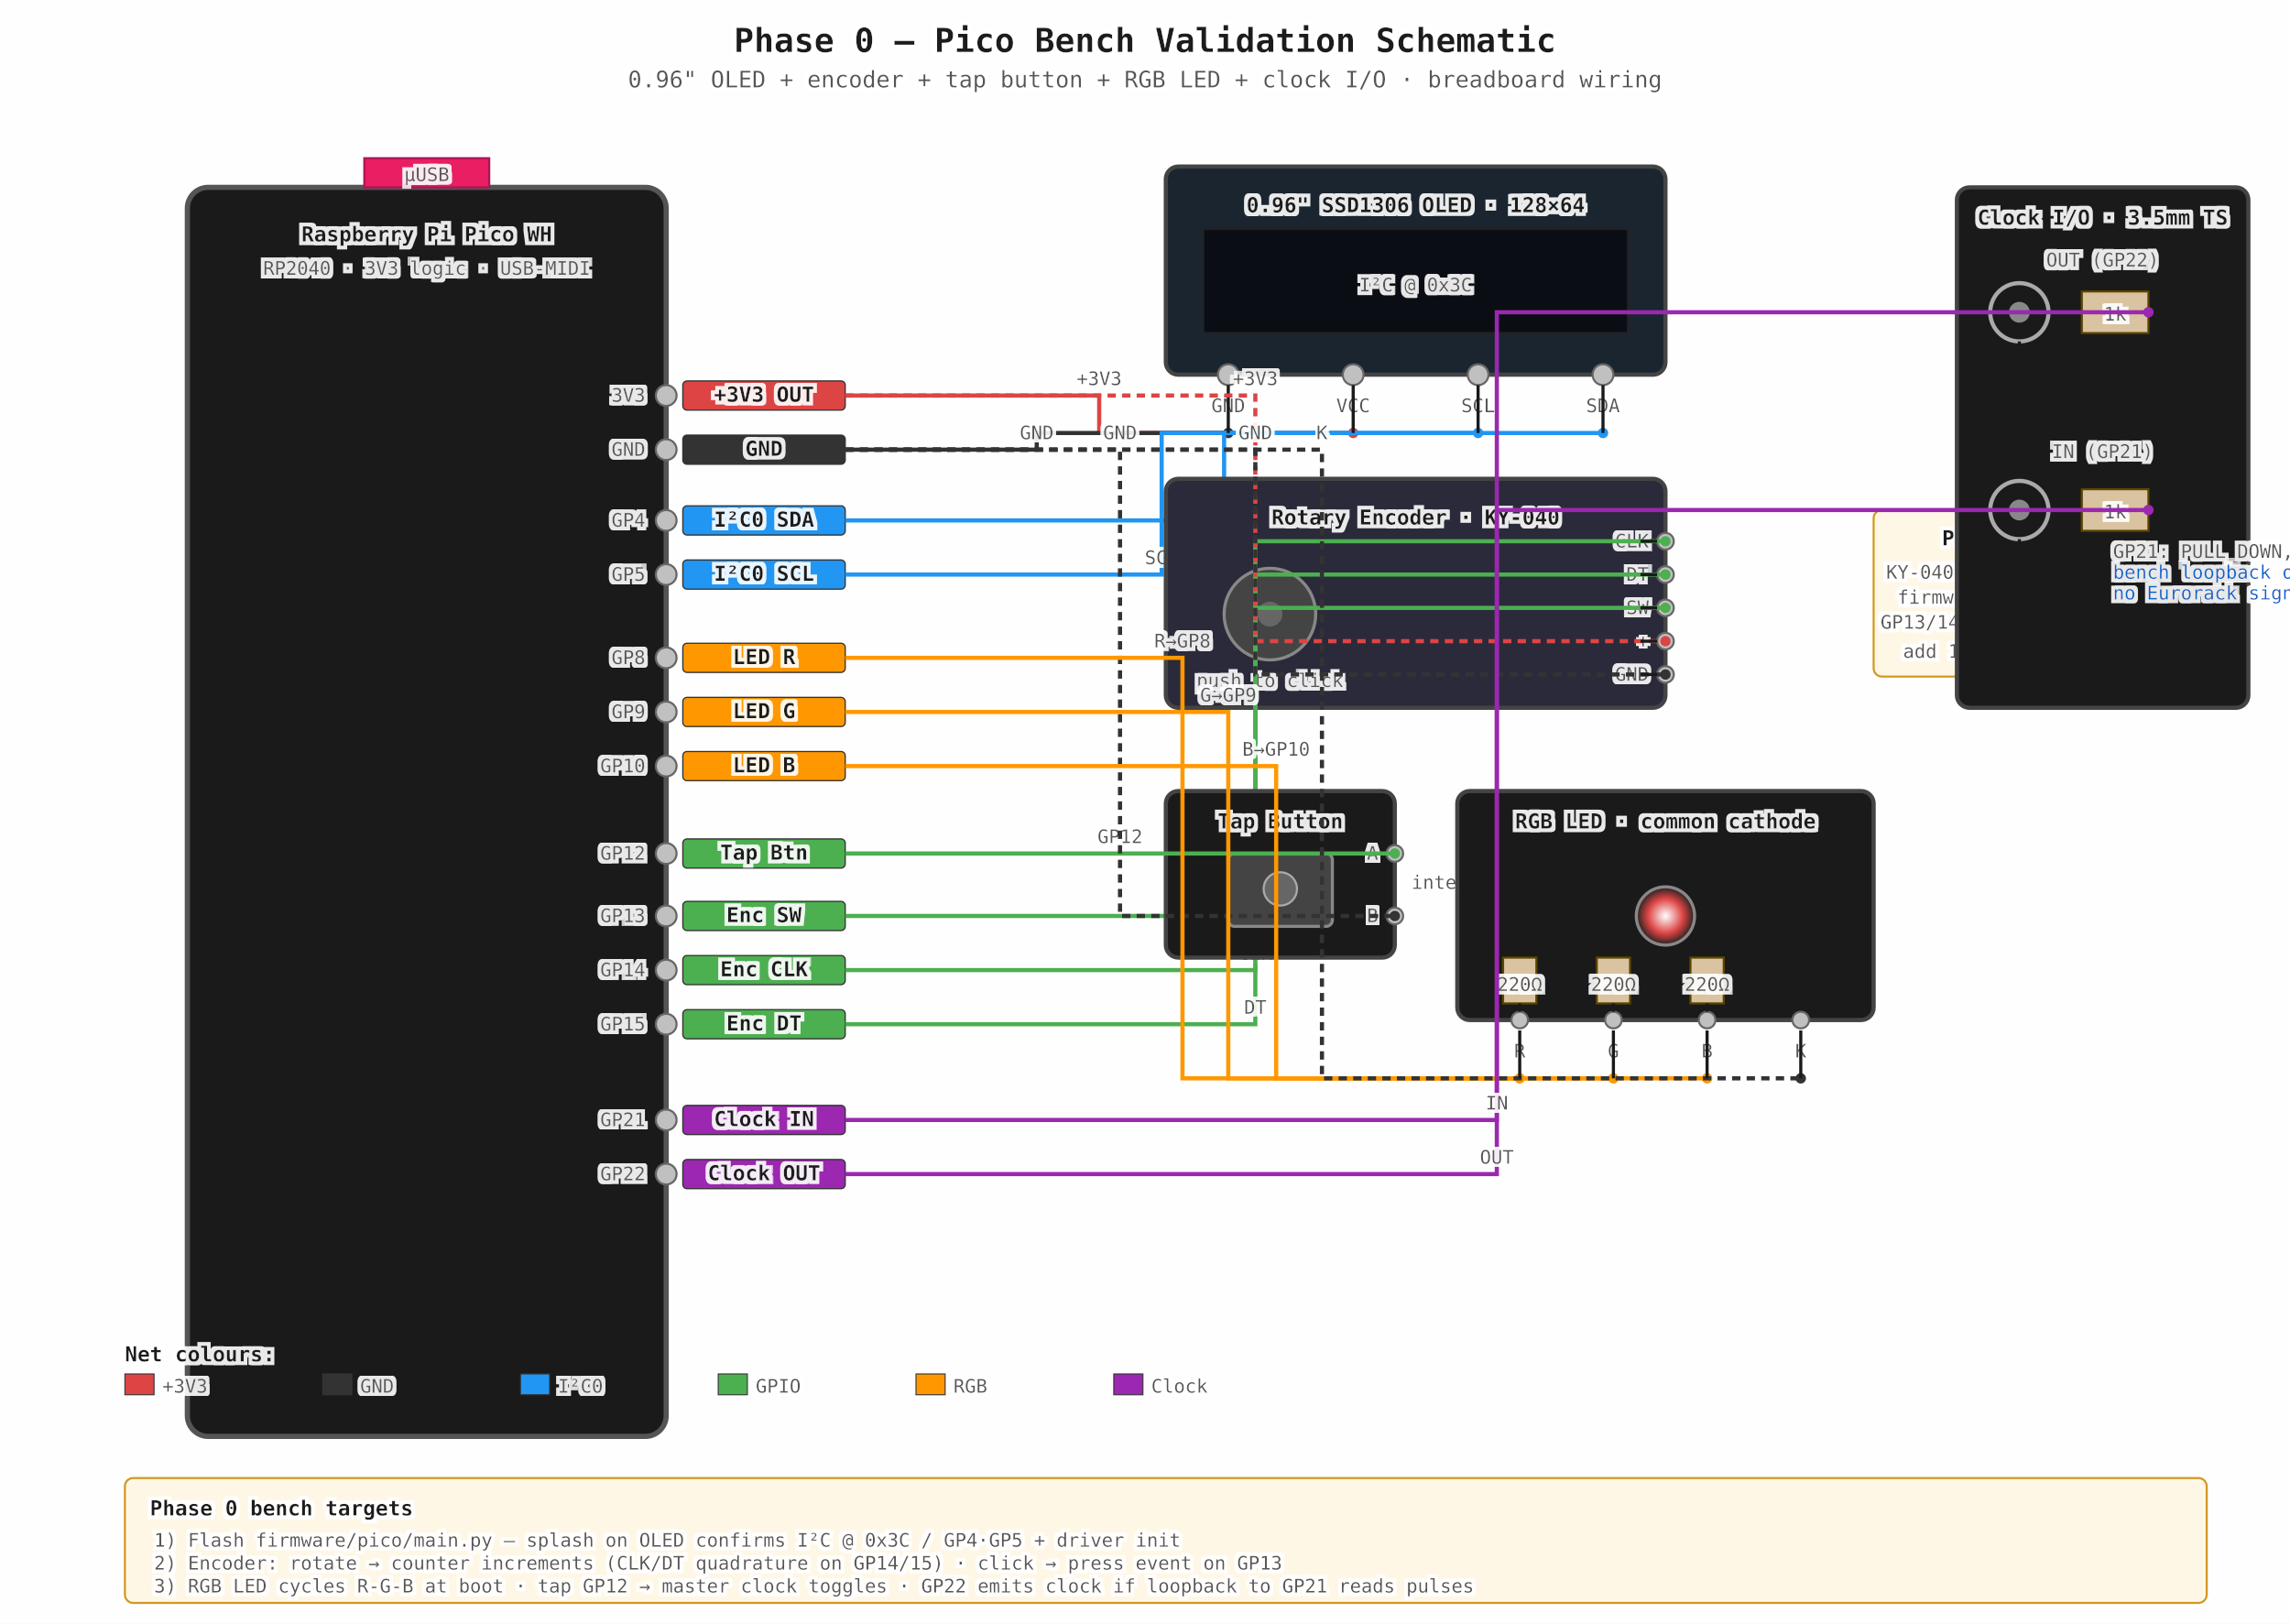
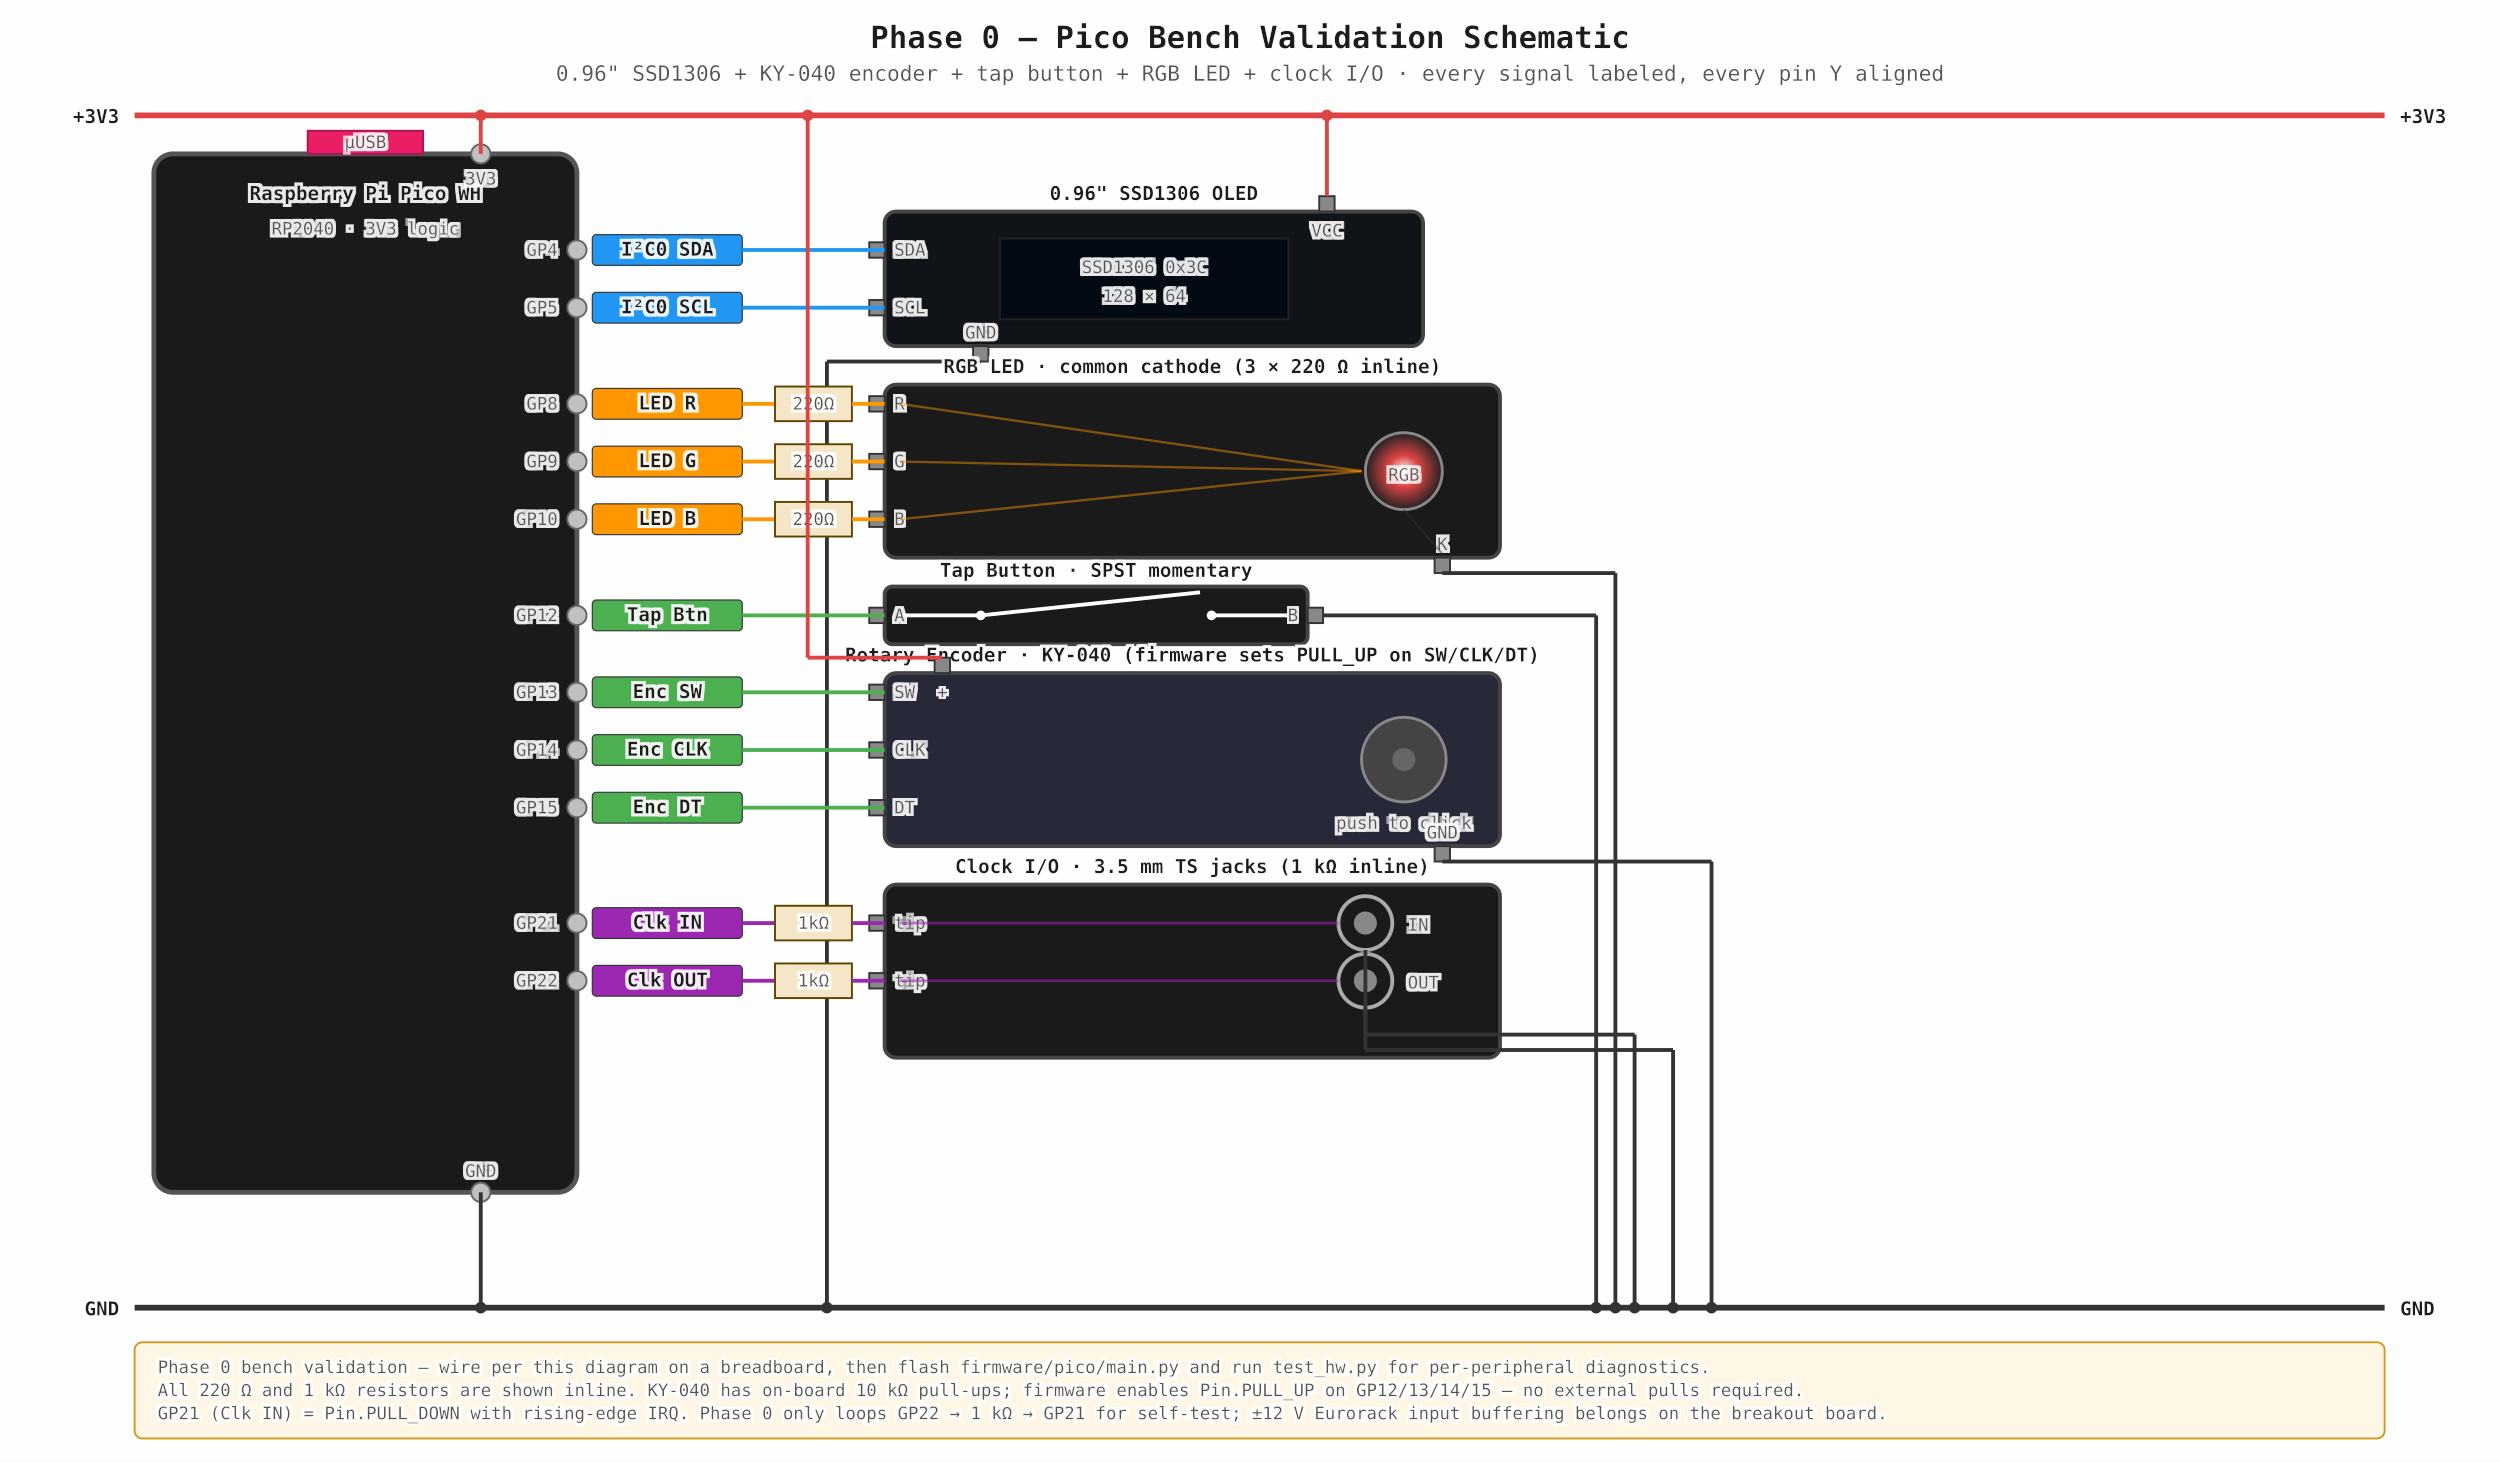
- <svg xmlns="http://www.w3.org/2000/svg" viewBox="0 0 1100 780" width="1100" height="780">
+ <svg xmlns="http://www.w3.org/2000/svg" viewBox="0 0 1300 760" width="1300" height="760">
  <defs>
    <filter id="textshadow" x="-20%" y="-20%" width="140%" height="140%">
      <feFlood flood-color="white" flood-opacity="0.9" result="bg" />
      <feMorphology in="SourceGraphic" operator="dilate" radius="1.5" result="dilated" />
      <feComposite in="bg" in2="dilated" operator="in" result="shadow" />
      <feMerge>
        <feMergeNode in="shadow" />
        <feMergeNode in="SourceGraphic" />
      </feMerge>
    </filter>
    <style>
    .title { font: bold 16px "SF Mono", Consolas, monospace; fill: #1a1a1a; filter: url(#textshadow); }
    .subtitle { font: 11px "SF Mono", Consolas, monospace; fill: #555; filter: url(#textshadow); }
    .label { font: bold 10px "SF Mono", Consolas, monospace; fill: #1a1a1a; filter: url(#textshadow); }
    .value { font: 9px "SF Mono", Consolas, monospace; fill: #555; filter: url(#textshadow); }
    .pin { font: 10px "SF Mono", Consolas, monospace; fill: #555; filter: url(#textshadow); }
    .anno { font: 9px "SF Mono", Consolas, monospace; fill: #0066CC; filter: url(#textshadow); }
    .wire { stroke: #1a1a1a; stroke-width: 1.5; fill: none; transition: all 0.2s; cursor: pointer; }
    .wire:hover { stroke: #ff6600; stroke-width: 2.5; filter: drop-shadow(0 0 3px #ff6600); }
    .wire-thick { stroke: #1a1a1a; stroke-width: 2.5; fill: none; transition: all 0.2s; cursor: pointer; }
    .wire-thick:hover { stroke: #ff6600; stroke-width: 3.5; filter: drop-shadow(0 0 3px #ff6600); }
    .component { stroke: #1a1a1a; stroke-width: 1.5; fill: none; }
    .filled { fill: #1a1a1a; }
    .junction { fill: #0066CC; }
  </style>
    <marker id="arrow" markerWidth="8" markerHeight="6" refX="7" refY="3" orient="auto">
      <polygon points="0 0, 8 3, 0 6" fill="#0066CC" />
    </marker>
  </defs>
-   <rect width="1100" height="780" fill="#FEFEFE" />
-   <text x="550" y="25" class="title" text-anchor="middle">Phase 0 — Pico Bench Validation Schematic</text>
-   <text x="550" y="42" class="subtitle" text-anchor="middle">0.96" OLED + encoder + tap button + RGB LED + clock I/O · breadboard wiring</text>
-   <rect x="90" y="90" width="230" height="600" fill="#1a1a1a" stroke="#555" stroke-width="2.5" rx="10" />
-   <text x="205.0" y="116" class="label" text-anchor="middle" fill="#FFF" font-size="13">Raspberry Pi Pico WH</text>
-   <text x="205.0" y="132" class="value" text-anchor="middle" fill="#AAA" font-size="9">RP2040 · 3V3 logic · USB-MIDI</text>
-   <rect x="175.0" y="76" width="60" height="14" fill="#E91E63" stroke="#AD1457" stroke-width="1" />
-   <text x="205.0" y="87" class="value" text-anchor="middle" fill="#FFF" font-size="8">µUSB</text>
-   <circle cx="320" cy="190" r="5" fill="#C0C0C0" stroke="#666" />
-   <text x="310" y="193" class="value" text-anchor="end" fill="#AAA" font-size="8">3V3</text>
-   <rect x="328" y="183" width="78" height="14" fill="#D44" stroke="#333" stroke-width="0.6" rx="2" />
-   <text x="367" y="193" class="label" text-anchor="middle" fill="#FFF" font-size="8">+3V3 OUT</text>
-   <circle cx="320" cy="216" r="5" fill="#C0C0C0" stroke="#666" />
-   <text x="310" y="219" class="value" text-anchor="end" fill="#AAA" font-size="8">GND</text>
-   <rect x="328" y="209" width="78" height="14" fill="#333" stroke="#333" stroke-width="0.6" rx="2" />
-   <text x="367" y="219" class="label" text-anchor="middle" fill="#FFF" font-size="8">GND</text>
-   <circle cx="320" cy="250" r="5" fill="#C0C0C0" stroke="#666" />
-   <text x="310" y="253" class="value" text-anchor="end" fill="#AAA" font-size="8">GP4</text>
-   <rect x="328" y="243" width="78" height="14" fill="#2196F3" stroke="#333" stroke-width="0.6" rx="2" />
-   <text x="367" y="253" class="label" text-anchor="middle" fill="#FFF" font-size="8">I²C0 SDA</text>
-   <circle cx="320" cy="276" r="5" fill="#C0C0C0" stroke="#666" />
-   <text x="310" y="279" class="value" text-anchor="end" fill="#AAA" font-size="8">GP5</text>
-   <rect x="328" y="269" width="78" height="14" fill="#2196F3" stroke="#333" stroke-width="0.6" rx="2" />
-   <text x="367" y="279" class="label" text-anchor="middle" fill="#FFF" font-size="8">I²C0 SCL</text>
-   <circle cx="320" cy="316" r="5" fill="#C0C0C0" stroke="#666" />
-   <text x="310" y="319" class="value" text-anchor="end" fill="#AAA" font-size="8">GP8</text>
-   <rect x="328" y="309" width="78" height="14" fill="#FF9800" stroke="#333" stroke-width="0.6" rx="2" />
-   <text x="367" y="319" class="label" text-anchor="middle" fill="#FFF" font-size="8">LED R</text>
-   <circle cx="320" cy="342" r="5" fill="#C0C0C0" stroke="#666" />
-   <text x="310" y="345" class="value" text-anchor="end" fill="#AAA" font-size="8">GP9</text>
-   <rect x="328" y="335" width="78" height="14" fill="#FF9800" stroke="#333" stroke-width="0.6" rx="2" />
-   <text x="367" y="345" class="label" text-anchor="middle" fill="#FFF" font-size="8">LED G</text>
-   <circle cx="320" cy="368" r="5" fill="#C0C0C0" stroke="#666" />
-   <text x="310" y="371" class="value" text-anchor="end" fill="#AAA" font-size="8">GP10</text>
-   <rect x="328" y="361" width="78" height="14" fill="#FF9800" stroke="#333" stroke-width="0.6" rx="2" />
-   <text x="367" y="371" class="label" text-anchor="middle" fill="#FFF" font-size="8">LED B</text>
-   <circle cx="320" cy="410" r="5" fill="#C0C0C0" stroke="#666" />
-   <text x="310" y="413" class="value" text-anchor="end" fill="#AAA" font-size="8">GP12</text>
-   <rect x="328" y="403" width="78" height="14" fill="#4CAF50" stroke="#333" stroke-width="0.6" rx="2" />
-   <text x="367" y="413" class="label" text-anchor="middle" fill="#FFF" font-size="8">Tap Btn</text>
-   <circle cx="320" cy="440" r="5" fill="#C0C0C0" stroke="#666" />
-   <text x="310" y="443" class="value" text-anchor="end" fill="#AAA" font-size="8">GP13</text>
-   <rect x="328" y="433" width="78" height="14" fill="#4CAF50" stroke="#333" stroke-width="0.6" rx="2" />
-   <text x="367" y="443" class="label" text-anchor="middle" fill="#FFF" font-size="8">Enc SW</text>
-   <circle cx="320" cy="466" r="5" fill="#C0C0C0" stroke="#666" />
-   <text x="310" y="469" class="value" text-anchor="end" fill="#AAA" font-size="8">GP14</text>
-   <rect x="328" y="459" width="78" height="14" fill="#4CAF50" stroke="#333" stroke-width="0.6" rx="2" />
-   <text x="367" y="469" class="label" text-anchor="middle" fill="#FFF" font-size="8">Enc CLK</text>
-   <circle cx="320" cy="492" r="5" fill="#C0C0C0" stroke="#666" />
-   <text x="310" y="495" class="value" text-anchor="end" fill="#AAA" font-size="8">GP15</text>
-   <rect x="328" y="485" width="78" height="14" fill="#4CAF50" stroke="#333" stroke-width="0.6" rx="2" />
-   <text x="367" y="495" class="label" text-anchor="middle" fill="#FFF" font-size="8">Enc DT</text>
-   <circle cx="320" cy="538" r="5" fill="#C0C0C0" stroke="#666" />
-   <text x="310" y="541" class="value" text-anchor="end" fill="#AAA" font-size="8">GP21</text>
-   <rect x="328" y="531" width="78" height="14" fill="#9C27B0" stroke="#333" stroke-width="0.6" rx="2" />
-   <text x="367" y="541" class="label" text-anchor="middle" fill="#FFF" font-size="8">Clock IN</text>
-   <circle cx="320" cy="564" r="5" fill="#C0C0C0" stroke="#666" />
-   <text x="310" y="567" class="value" text-anchor="end" fill="#AAA" font-size="8">GP22</text>
-   <rect x="328" y="557" width="78" height="14" fill="#9C27B0" stroke="#333" stroke-width="0.6" rx="2" />
-   <text x="367" y="567" class="label" text-anchor="middle" fill="#FFF" font-size="8">Clock OUT</text>
-   <rect x="560" y="80" width="240" height="100" fill="#1a2530" stroke="#444" stroke-width="2" rx="6" />
-   <rect x="578" y="110" width="204" height="50" fill="#0a0e14" stroke="#222" stroke-width="1" />
-   <text x="680.0" y="102" class="label" text-anchor="middle" fill="#FFF" font-size="11">0.96" SSD1306 OLED · 128×64</text>
-   <text x="680.0" y="140" class="value" text-anchor="middle" fill="#7AC4F2" font-size="10">I²C @ 0x3C</text>
-   <circle cx="590" cy="180" r="5" fill="#C0C0C0" stroke="#666" />
-   <text x="590" y="198" class="value" text-anchor="middle" fill="#333" font-size="9">GND</text>
-   <circle cx="650" cy="180" r="5" fill="#C0C0C0" stroke="#666" />
-   <text x="650" y="198" class="value" text-anchor="middle" fill="#D44" font-size="9">VCC</text>
-   <circle cx="710" cy="180" r="5" fill="#C0C0C0" stroke="#666" />
-   <text x="710" y="198" class="value" text-anchor="middle" fill="#2196F3" font-size="9">SCL</text>
-   <circle cx="770" cy="180" r="5" fill="#C0C0C0" stroke="#666" />
-   <text x="770" y="198" class="value" text-anchor="middle" fill="#2196F3" font-size="9">SDA</text>
-   <path d="M406,190 L528,190 L528,208 L650,208" stroke="#D44" stroke-width="2" fill="none" />
-   <circle cx="650" cy="208" r="2.5" fill="#D44" />
-   <text x="528" y="185" class="value" text-anchor="middle" fill="#D44" font-size="8">+3V3</text>
-   <path d="M406,216 L498,216 L498,208 L590,208" stroke="#333" stroke-width="2" fill="none" />
-   <circle cx="590" cy="208" r="2.5" fill="#333" />
-   <text x="498" y="211" class="value" text-anchor="middle" fill="#333" font-size="8">GND</text>
-   <path d="M406,276 L558,276 L558,208 L710,208" stroke="#2196F3" stroke-width="2" fill="none" />
-   <circle cx="710" cy="208" r="2.5" fill="#2196F3" />
-   <text x="558" y="271" class="value" text-anchor="middle" fill="#2196F3" font-size="8">SCL</text>
-   <path d="M406,250 L588,250 L588,208 L770,208" stroke="#2196F3" stroke-width="2" fill="none" />
-   <circle cx="770" cy="208" r="2.5" fill="#2196F3" />
-   <text x="588" y="245" class="value" text-anchor="middle" fill="#2196F3" font-size="8">SDA</text>
-   <line x1="590" y1="208" x2="590" y2="185" stroke="#1a1a1a" stroke-width="1.5" />
-   <line x1="650" y1="208" x2="650" y2="185" stroke="#1a1a1a" stroke-width="1.5" />
-   <line x1="710" y1="208" x2="710" y2="185" stroke="#1a1a1a" stroke-width="1.5" />
-   <line x1="770" y1="208" x2="770" y2="185" stroke="#1a1a1a" stroke-width="1.5" />
-   <rect x="560" y="230" width="240" height="110" fill="#2a2a3a" stroke="#444" stroke-width="2" rx="6" />
-   <text x="680.0" y="252" class="label" text-anchor="middle" fill="#FFF" font-size="11">Rotary Encoder · KY-040</text>
-   <circle cx="610" cy="295" r="22" fill="#444" stroke="#888" stroke-width="1.5" />
-   <circle cx="610" cy="295" r="6" fill="#666" />
-   <text x="610" y="330" class="value" text-anchor="middle" fill="#AAA" font-size="8">push to click</text>
-   <circle cx="800" cy="260" r="4" fill="#C0C0C0" stroke="#666" />
-   <text x="792" y="263" class="value" text-anchor="end" fill="#4CAF50" font-size="9">CLK</text>
-   <circle cx="800" cy="276" r="4" fill="#C0C0C0" stroke="#666" />
-   <text x="792" y="279" class="value" text-anchor="end" fill="#4CAF50" font-size="9">DT</text>
-   <circle cx="800" cy="292" r="4" fill="#C0C0C0" stroke="#666" />
-   <text x="792" y="295" class="value" text-anchor="end" fill="#4CAF50" font-size="9">SW</text>
-   <circle cx="800" cy="308" r="4" fill="#C0C0C0" stroke="#666" />
-   <text x="792" y="311" class="value" text-anchor="end" fill="#D44" font-size="9">+</text>
-   <circle cx="800" cy="324" r="4" fill="#C0C0C0" stroke="#666" />
-   <text x="792" y="327" class="value" text-anchor="end" fill="#333" font-size="9">GND</text>
-   <path d="M406,466 L603,466 L603,260 L800,260" stroke="#4CAF50" stroke-width="2" fill="none" />
-   <circle cx="800" cy="260" r="2.5" fill="#4CAF50" />
-   <text x="603" y="461" class="value" text-anchor="middle" fill="#4CAF50" font-size="8">CLK</text>
-   <path d="M406,492 L603,492 L603,276 L800,276" stroke="#4CAF50" stroke-width="2" fill="none" />
-   <circle cx="800" cy="276" r="2.5" fill="#4CAF50" />
-   <text x="603" y="487" class="value" text-anchor="middle" fill="#4CAF50" font-size="8">DT</text>
-   <path d="M406,440 L603,440 L603,292 L800,292" stroke="#4CAF50" stroke-width="2" fill="none" />
-   <circle cx="800" cy="292" r="2.5" fill="#4CAF50" />
-   <text x="603" y="435" class="value" text-anchor="middle" fill="#4CAF50" font-size="8">SW</text>
-   <path d="M406,190 L603,190 L603,308 L800,308" stroke="#D44" stroke-width="2" fill="none" stroke-dasharray="4,3" />
-   <circle cx="800" cy="308" r="2.5" fill="#D44" />
-   <text x="603" y="185" class="value" text-anchor="middle" fill="#D44" font-size="8">+3V3</text>
-   <path d="M406,216 L603,216 L603,324 L800,324" stroke="#333" stroke-width="2" fill="none" stroke-dasharray="4,3" />
-   <circle cx="800" cy="324" r="2.5" fill="#333" />
-   <text x="603" y="211" class="value" text-anchor="middle" fill="#333" font-size="8">GND</text>
-   <line x1="796" y1="260" x2="788" y2="260" stroke="#1a1a1a" stroke-width="1.5" />
-   <line x1="796" y1="276" x2="788" y2="276" stroke="#1a1a1a" stroke-width="1.5" />
-   <line x1="796" y1="292" x2="788" y2="292" stroke="#1a1a1a" stroke-width="1.5" />
-   <line x1="796" y1="308" x2="788" y2="308" stroke="#1a1a1a" stroke-width="1.5" />
-   <line x1="796" y1="324" x2="788" y2="324" stroke="#1a1a1a" stroke-width="1.5" />
-   <rect x="900" y="245" width="180" height="80" fill="#FFF7E6" stroke="#D29922" stroke-width="1" rx="4" />
-   <text x="990" y="262" class="label" text-anchor="middle" font-size="9" fill="#5C4500">Pull-ups + debounce</text>
-   <text x="990" y="278" class="value" text-anchor="middle" font-size="8">KY-040 has 10kΩ pulls on CLK/DT</text>
-   <text x="990" y="290" class="value" text-anchor="middle" font-size="8">firmware also sets PULL_UP on</text>
-   <text x="990" y="302" class="value" text-anchor="middle" font-size="8">GP13/14/15 — no resistors needed</text>
-   <text x="990" y="316" class="value" text-anchor="middle" font-size="8">add 100nF→GND only on jitter</text>
-   <rect x="560" y="380" width="110" height="80" fill="#1a1a1a" stroke="#444" stroke-width="2" rx="6" />
-   <text x="615.0" y="398" class="label" text-anchor="middle" fill="#FFF" font-size="10">Tap Button</text>
-   <rect x="590" y="410" width="50" height="35" fill="#444" stroke="#888" stroke-width="1.5" rx="3" />
-   <circle cx="615" cy="427" r="8" fill="#666" stroke="#AAA" />
-   <circle cx="670" cy="410" r="4" fill="#C0C0C0" stroke="#666" />
-   <text x="662" y="413" class="value" text-anchor="end" fill="#4CAF50" font-size="9">A</text>
-   <circle cx="670" cy="440" r="4" fill="#C0C0C0" stroke="#666" />
-   <text x="662" y="443" class="value" text-anchor="end" fill="#333" font-size="9">B</text>
-   <path d="M406,410 L538,410 L538,410 L670,410" stroke="#4CAF50" stroke-width="2" fill="none" />
-   <circle cx="670" cy="410" r="2.5" fill="#4CAF50" />
-   <text x="538" y="405" class="value" text-anchor="middle" fill="#4CAF50" font-size="8">GP12</text>
-   <path d="M406,216 L538,216 L538,440 L670,440" stroke="#333" stroke-width="2" fill="none" stroke-dasharray="4,3" />
-   <circle cx="670" cy="440" r="2.5" fill="#333" />
-   <text x="538" y="211" class="value" text-anchor="middle" fill="#333" font-size="8">GND</text>
-   <text x="678" y="427" class="value" fill="#666" font-size="8">internal pull-up</text>
-   <rect x="700" y="380" width="200" height="110" fill="#1a1a1a" stroke="#444" stroke-width="2" rx="6" />
-   <text x="800.0" y="398" class="label" text-anchor="middle" fill="#FFF" font-size="10">RGB LED · common cathode</text>
-   <circle cx="800.0" cy="440" r="14" fill="url(#rgbgrad)" stroke="#888" stroke-width="1.5" />
+   <rect width="1300" height="760" fill="#FEFEFE" />
+   <text x="650" y="25" class="title" text-anchor="middle">Phase 0 — Pico Bench Validation Schematic</text>
+   <text x="650" y="42" class="subtitle" text-anchor="middle">0.96" SSD1306 + KY-040 encoder + tap button + RGB LED + clock I/O · every signal labeled, every pin Y aligned</text>
+   <line x1="70" y1="60" x2="1240" y2="60" stroke="#D44" stroke-width="3" />
+   <text x="62" y="64" class="label" fill="#D44" font-size="11" text-anchor="end">+3V3</text>
+   <text x="1248" y="64" class="label" fill="#D44" font-size="11">+3V3</text>
+   <line x1="70" y1="680" x2="1240" y2="680" stroke="#333" stroke-width="3" />
+   <text x="62" y="684" class="label" fill="#333" font-size="11" text-anchor="end">GND</text>
+   <text x="1248" y="684" class="label" fill="#333" font-size="11">GND</text>
+   <rect x="80" y="80" width="220" height="540" fill="#1a1a1a" stroke="#555" stroke-width="2.5" rx="10" />
+   <text x="190.0" y="104" class="label" text-anchor="middle" fill="#FFF" font-size="13">Raspberry Pi Pico WH</text>
+   <text x="190.0" y="122" class="value" text-anchor="middle" fill="#AAA" font-size="9">RP2040 · 3V3 logic</text>
+   <rect x="160.0" y="68" width="60" height="12" fill="#E91E63" stroke="#AD1457" stroke-width="1" />
+   <text x="190.0" y="77" class="value" text-anchor="middle" fill="#FFF" font-size="7">µUSB</text>
+   <circle cx="250.0" cy="80" r="5" fill="#C0C0C0" stroke="#666" />
+   <text x="250.0" y="96" class="value" text-anchor="middle" fill="#AAA" font-size="7">3V3</text>
+   <line x1="250.0" y1="80" x2="250.0" y2="60" stroke="#D44" stroke-width="2" />
+   <circle cx="250.0" cy="60" r="3" fill="#D44" />
+   <circle cx="250.0" cy="620" r="5" fill="#C0C0C0" stroke="#666" />
+   <text x="250.0" y="612" class="value" text-anchor="middle" fill="#AAA" font-size="7">GND</text>
+   <line x1="250.0" y1="620" x2="250.0" y2="680" stroke="#333" stroke-width="2" />
+   <circle cx="250.0" cy="680" r="3" fill="#333" />
+   <circle cx="300" cy="130" r="5" fill="#C0C0C0" stroke="#666" />
+   <text x="290" y="133" class="value" text-anchor="end" fill="#AAA" font-size="8">GP4</text>
+   <rect x="308" y="122" width="78" height="16" fill="#2196F3" stroke="#333" stroke-width="0.6" rx="2" />
+   <text x="347.0" y="133" class="label" text-anchor="middle" fill="#FFF" font-size="8">I²C0 SDA</text>
+   <circle cx="300" cy="160" r="5" fill="#C0C0C0" stroke="#666" />
+   <text x="290" y="163" class="value" text-anchor="end" fill="#AAA" font-size="8">GP5</text>
+   <rect x="308" y="152" width="78" height="16" fill="#2196F3" stroke="#333" stroke-width="0.6" rx="2" />
+   <text x="347.0" y="163" class="label" text-anchor="middle" fill="#FFF" font-size="8">I²C0 SCL</text>
+   <circle cx="300" cy="210" r="5" fill="#C0C0C0" stroke="#666" />
+   <text x="290" y="213" class="value" text-anchor="end" fill="#AAA" font-size="8">GP8</text>
+   <rect x="308" y="202" width="78" height="16" fill="#FF9800" stroke="#333" stroke-width="0.6" rx="2" />
+   <text x="347.0" y="213" class="label" text-anchor="middle" fill="#FFF" font-size="8">LED R</text>
+   <circle cx="300" cy="240" r="5" fill="#C0C0C0" stroke="#666" />
+   <text x="290" y="243" class="value" text-anchor="end" fill="#AAA" font-size="8">GP9</text>
+   <rect x="308" y="232" width="78" height="16" fill="#FF9800" stroke="#333" stroke-width="0.6" rx="2" />
+   <text x="347.0" y="243" class="label" text-anchor="middle" fill="#FFF" font-size="8">LED G</text>
+   <circle cx="300" cy="270" r="5" fill="#C0C0C0" stroke="#666" />
+   <text x="290" y="273" class="value" text-anchor="end" fill="#AAA" font-size="8">GP10</text>
+   <rect x="308" y="262" width="78" height="16" fill="#FF9800" stroke="#333" stroke-width="0.6" rx="2" />
+   <text x="347.0" y="273" class="label" text-anchor="middle" fill="#FFF" font-size="8">LED B</text>
+   <circle cx="300" cy="320" r="5" fill="#C0C0C0" stroke="#666" />
+   <text x="290" y="323" class="value" text-anchor="end" fill="#AAA" font-size="8">GP12</text>
+   <rect x="308" y="312" width="78" height="16" fill="#4CAF50" stroke="#333" stroke-width="0.6" rx="2" />
+   <text x="347.0" y="323" class="label" text-anchor="middle" fill="#FFF" font-size="8">Tap Btn</text>
+   <circle cx="300" cy="360" r="5" fill="#C0C0C0" stroke="#666" />
+   <text x="290" y="363" class="value" text-anchor="end" fill="#AAA" font-size="8">GP13</text>
+   <rect x="308" y="352" width="78" height="16" fill="#4CAF50" stroke="#333" stroke-width="0.6" rx="2" />
+   <text x="347.0" y="363" class="label" text-anchor="middle" fill="#FFF" font-size="8">Enc SW</text>
+   <circle cx="300" cy="390" r="5" fill="#C0C0C0" stroke="#666" />
+   <text x="290" y="393" class="value" text-anchor="end" fill="#AAA" font-size="8">GP14</text>
+   <rect x="308" y="382" width="78" height="16" fill="#4CAF50" stroke="#333" stroke-width="0.6" rx="2" />
+   <text x="347.0" y="393" class="label" text-anchor="middle" fill="#FFF" font-size="8">Enc CLK</text>
+   <circle cx="300" cy="420" r="5" fill="#C0C0C0" stroke="#666" />
+   <text x="290" y="423" class="value" text-anchor="end" fill="#AAA" font-size="8">GP15</text>
+   <rect x="308" y="412" width="78" height="16" fill="#4CAF50" stroke="#333" stroke-width="0.6" rx="2" />
+   <text x="347.0" y="423" class="label" text-anchor="middle" fill="#FFF" font-size="8">Enc DT</text>
+   <circle cx="300" cy="480" r="5" fill="#C0C0C0" stroke="#666" />
+   <text x="290" y="483" class="value" text-anchor="end" fill="#AAA" font-size="8">GP21</text>
+   <rect x="308" y="472" width="78" height="16" fill="#9C27B0" stroke="#333" stroke-width="0.6" rx="2" />
+   <text x="347.0" y="483" class="label" text-anchor="middle" fill="#FFF" font-size="8">Clk IN</text>
+   <circle cx="300" cy="510" r="5" fill="#C0C0C0" stroke="#666" />
+   <text x="290" y="513" class="value" text-anchor="end" fill="#AAA" font-size="8">GP22</text>
+   <rect x="308" y="502" width="78" height="16" fill="#9C27B0" stroke="#333" stroke-width="0.6" rx="2" />
+   <text x="347.0" y="513" class="label" text-anchor="middle" fill="#FFF" font-size="8">Clk OUT</text>
+   <rect x="460" y="110" width="280" height="70" fill="#101418" stroke="#444" stroke-width="2" rx="6" />
+   <rect x="520" y="124" width="150" height="42" fill="#020a14" stroke="#222" />
+   <text x="595.0" y="142" class="value" text-anchor="middle" fill="#7AC4F2" font-size="9">SSD1306 0x3C</text>
+   <text x="595.0" y="157" class="value" text-anchor="middle" fill="#7AC4F2" font-size="7">128 × 64</text>
+   <text x="600.0" y="104" class="label" text-anchor="middle" font-size="10">0.96" SSD1306 OLED</text>
+   <rect x="452" y="126" width="8" height="8" fill="#888" stroke="#333" />
+   <text x="465" y="133" class="value" font-size="8" fill="#2196F3">SDA</text>
+   <rect x="452" y="156" width="8" height="8" fill="#888" stroke="#333" />
+   <text x="465" y="163" class="value" font-size="8" fill="#2196F3">SCL</text>
+   <rect x="686" y="102" width="8" height="8" fill="#888" stroke="#333" />
+   <text x="690" y="123" class="value" text-anchor="middle" font-size="8" fill="#D44">VCC</text>
+   <line x1="690" y1="102" x2="690" y2="60" stroke="#D44" stroke-width="2" />
+   <circle cx="690" cy="60" r="3" fill="#D44" />
+   <rect x="506" y="180" width="8" height="8" fill="#888" stroke="#333" />
+   <text x="510" y="176" class="value" text-anchor="middle" font-size="8" fill="#333">GND</text>
+   <line x1="510" y1="188" x2="430" y2="188" stroke="#333" stroke-width="2" />
+   <line x1="430" y1="188" x2="430" y2="680" stroke="#333" stroke-width="2" />
+   <circle cx="430" cy="680" r="3" fill="#333" />
+   <line x1="386" y1="130" x2="460" y2="130" stroke="#2196F3" stroke-width="2" />
+   <line x1="386" y1="160" x2="460" y2="160" stroke="#2196F3" stroke-width="2" />
+   <rect x="460" y="200" width="320" height="90" fill="#1a1a1a" stroke="#444" stroke-width="2" rx="6" />
+   <text x="620.0" y="194" class="label" text-anchor="middle" font-size="10">RGB LED · common cathode (3 × 220 Ω inline)</text>
  <defs>
    <radialGradient id="rgbgrad">
      <stop offset="0%" stop-color="#FFF" />
-       <stop offset="60%" stop-color="#D44" />
+       <stop offset="40%" stop-color="#D44" />
      <stop offset="100%" stop-color="#222" />
    </radialGradient>
  </defs>
-   <circle cx="730" cy="490" r="4" fill="#C0C0C0" stroke="#666" />
-   <rect x="722" y="460" width="16" height="22" fill="#D9C3A0" stroke="#5C4500" stroke-width="1" />
-   <text x="730" y="476" class="value" text-anchor="middle" font-size="7" fill="#1a1a1a">220Ω</text>
-   <line x1="730" y1="482" x2="730" y2="486" stroke="#1a1a1a" stroke-width="1.5" />
-   <line x1="730" y1="454" x2="730" y2="502" stroke="#1a1a1a" stroke-width="0" />
-   <text x="730" y="508" class="value" text-anchor="middle" fill="#FF9800" font-size="9">R</text>
-   <circle cx="775" cy="490" r="4" fill="#C0C0C0" stroke="#666" />
-   <rect x="767" y="460" width="16" height="22" fill="#D9C3A0" stroke="#5C4500" stroke-width="1" />
-   <text x="775" y="476" class="value" text-anchor="middle" font-size="7" fill="#1a1a1a">220Ω</text>
-   <line x1="775" y1="482" x2="775" y2="486" stroke="#1a1a1a" stroke-width="1.5" />
-   <line x1="775" y1="454" x2="775" y2="502" stroke="#1a1a1a" stroke-width="0" />
-   <text x="775" y="508" class="value" text-anchor="middle" fill="#FF9800" font-size="9">G</text>
-   <circle cx="820" cy="490" r="4" fill="#C0C0C0" stroke="#666" />
-   <rect x="812" y="460" width="16" height="22" fill="#D9C3A0" stroke="#5C4500" stroke-width="1" />
-   <text x="820" y="476" class="value" text-anchor="middle" font-size="7" fill="#1a1a1a">220Ω</text>
-   <line x1="820" y1="482" x2="820" y2="486" stroke="#1a1a1a" stroke-width="1.5" />
-   <line x1="820" y1="454" x2="820" y2="502" stroke="#1a1a1a" stroke-width="0" />
-   <text x="820" y="508" class="value" text-anchor="middle" fill="#FF9800" font-size="9">B</text>
-   <circle cx="865" cy="490" r="4" fill="#C0C0C0" stroke="#666" />
-   <text x="865" y="508" class="value" text-anchor="middle" fill="#333" font-size="9">K</text>
-   <path d="M406,316 L568,316 L568,518 L730,518" stroke="#FF9800" stroke-width="2" fill="none" />
-   <circle cx="730" cy="518" r="2.5" fill="#FF9800" />
-   <text x="568" y="311" class="value" text-anchor="middle" fill="#FF9800" font-size="8">R→GP8</text>
-   <path d="M406,342 L590,342 L590,518 L775,518" stroke="#FF9800" stroke-width="2" fill="none" />
-   <circle cx="775" cy="518" r="2.5" fill="#FF9800" />
-   <text x="590" y="337" class="value" text-anchor="middle" fill="#FF9800" font-size="8">G→GP9</text>
-   <path d="M406,368 L613,368 L613,518 L820,518" stroke="#FF9800" stroke-width="2" fill="none" />
-   <circle cx="820" cy="518" r="2.5" fill="#FF9800" />
-   <text x="613" y="363" class="value" text-anchor="middle" fill="#FF9800" font-size="8">B→GP10</text>
-   <path d="M406,216 L635,216 L635,518 L865,518" stroke="#333" stroke-width="2" fill="none" stroke-dasharray="4,3" />
-   <circle cx="865" cy="518" r="2.5" fill="#333" />
-   <text x="635" y="211" class="value" text-anchor="middle" fill="#333" font-size="8">K</text>
-   <line x1="730" y1="518" x2="730" y2="495" stroke="#1a1a1a" stroke-width="1.5" />
-   <line x1="775" y1="518" x2="775" y2="495" stroke="#1a1a1a" stroke-width="1.5" />
-   <line x1="820" y1="518" x2="820" y2="495" stroke="#1a1a1a" stroke-width="1.5" />
-   <line x1="865" y1="518" x2="865" y2="495" stroke="#1a1a1a" stroke-width="1.5" />
-   <rect x="940" y="90" width="140" height="250" fill="#1a1a1a" stroke="#444" stroke-width="2" rx="6" />
-   <text x="1010.0" y="108" class="label" text-anchor="middle" fill="#FFF" font-size="10">Clock I/O · 3.5mm TS</text>
-   <text x="1010.0" y="128" class="value" text-anchor="middle" fill="#FFF" font-size="9">OUT (GP22)</text>
-   <circle cx="970" cy="150" r="14" fill="none" stroke="#AAA" stroke-width="2" />
-   <circle cx="970" cy="150" r="5" fill="#888" />
-   <rect x="1000" y="140" width="32" height="20" fill="#D9C3A0" stroke="#5C4500" stroke-width="1" />
-   <text x="1016" y="154" class="value" text-anchor="middle" font-size="7" fill="#1a1a1a">1k</text>
-   <line x1="984" y1="150" x2="1000" y2="150" stroke="#1a1a1a" stroke-width="1.5" />
-   <text x="1010.0" y="220" class="value" text-anchor="middle" fill="#FFF" font-size="9">IN (GP21)</text>
-   <circle cx="970" cy="245" r="14" fill="none" stroke="#AAA" stroke-width="2" />
-   <circle cx="970" cy="245" r="5" fill="#888" />
-   <rect x="1000" y="235" width="32" height="20" fill="#D9C3A0" stroke="#5C4500" stroke-width="1" />
-   <text x="1016" y="249" class="value" text-anchor="middle" font-size="7" fill="#1a1a1a">1k</text>
-   <line x1="984" y1="245" x2="1000" y2="245" stroke="#1a1a1a" stroke-width="1.5" />
-   <text x="1015" y="268" class="value" font-size="7" fill="#666">GP21: PULL_DOWN, IRQ rising</text>
-   <text x="1015" y="278" class="anno" font-size="7" fill="#0066CC">bench loopback only —</text>
-   <text x="1015" y="288" class="anno" font-size="7" fill="#0066CC">no Eurorack signal here</text>
-   <line x1="970" y1="164" x2="970" y2="190" stroke="#1a1a1a" stroke-width="1.5" />
-   <line x1="962" y1="190" x2="978" y2="190" stroke="#1a1a1a" stroke-width="2" />
-   <line x1="966" y1="194" x2="974" y2="194" stroke="#1a1a1a" stroke-width="1.5" />
-   <line x1="970" y1="259" x2="970" y2="285" stroke="#1a1a1a" stroke-width="1.5" />
-   <line x1="962" y1="285" x2="978" y2="285" stroke="#1a1a1a" stroke-width="2" />
-   <line x1="966" y1="289" x2="974" y2="289" stroke="#1a1a1a" stroke-width="1.5" />
-   <path d="M406,564 L719,564 L719,150 L1032,150" stroke="#9C27B0" stroke-width="2" fill="none" />
-   <circle cx="1032" cy="150" r="2.5" fill="#9C27B0" />
-   <text x="719" y="559" class="value" text-anchor="middle" fill="#9C27B0" font-size="8">OUT</text>
-   <path d="M406,538 L719,538 L719,245 L1032,245" stroke="#9C27B0" stroke-width="2" fill="none" />
-   <circle cx="1032" cy="245" r="2.5" fill="#9C27B0" />
-   <text x="719" y="533" class="value" text-anchor="middle" fill="#9C27B0" font-size="8">IN</text>
-   <rect x="60" y="710" width="1000" height="60" fill="#FFF7E6" stroke="#D29922" stroke-width="1" rx="4" />
-   <text x="72" y="728" class="label" font-size="10" fill="#5C4500">Phase 0 bench targets</text>
-   <text x="74" y="743" class="value" font-size="8.5" fill="#5C4500">1) Flash firmware/pico/main.py — splash on OLED confirms I²C @ 0x3C / GP4·GP5 + driver init</text>
-   <text x="74" y="754" class="value" font-size="8.5" fill="#5C4500">2) Encoder: rotate → counter increments (CLK/DT quadrature on GP14/15) · click → press event on GP13</text>
-   <text x="74" y="765" class="value" font-size="8.5" fill="#5C4500">3) RGB LED cycles R-G-B at boot · tap GP12 → master clock toggles · GP22 emits clock if loopback to GP21 reads pulses</text>
-   <text x="60" y="654" class="label" font-size="9">Net colours:</text>
-   <rect x="60" y="660" width="14" height="10" fill="#D44" stroke="#333" stroke-width="0.5" />
-   <text x="78" y="669" class="value" font-size="8.5">+3V3</text>
-   <rect x="155" y="660" width="14" height="10" fill="#333" stroke="#333" stroke-width="0.5" />
-   <text x="173" y="669" class="value" font-size="8.5">GND</text>
-   <rect x="250" y="660" width="14" height="10" fill="#2196F3" stroke="#333" stroke-width="0.5" />
-   <text x="268" y="669" class="value" font-size="8.5">I²C0</text>
-   <rect x="345" y="660" width="14" height="10" fill="#4CAF50" stroke="#333" stroke-width="0.5" />
-   <text x="363" y="669" class="value" font-size="8.5">GPIO</text>
-   <rect x="440" y="660" width="14" height="10" fill="#FF9800" stroke="#333" stroke-width="0.5" />
-   <text x="458" y="669" class="value" font-size="8.5">RGB</text>
-   <rect x="535" y="660" width="14" height="10" fill="#9C27B0" stroke="#333" stroke-width="0.5" />
-   <text x="553" y="669" class="value" font-size="8.5">Clock</text>
+   <circle cx="730" cy="245.0" r="20" fill="url(#rgbgrad)" stroke="#888" stroke-width="1.5" />
+   <text x="730" y="250.0" class="value" text-anchor="middle" font-size="8" fill="#FFF" opacity="0.9">RGB</text>
+   <rect x="452" y="206" width="8" height="8" fill="#888" stroke="#333" />
+   <text x="465" y="213" class="value" font-size="8" fill="#FF9800">R</text>
+   <line x1="386" y1="210" x2="403.0" y2="210" stroke="#FF9800" stroke-width="2" />
+   <rect x="403.0" y="201" width="40" height="18" fill="#F5E6C8" stroke="#5C4500" stroke-width="1" />
+   <text x="423.0" y="213" class="value" text-anchor="middle" font-size="8" fill="#1a1a1a">220Ω</text>
+   <line x1="443.0" y1="210" x2="460" y2="210" stroke="#FF9800" stroke-width="2" />
+   <line x1="468" y1="210" x2="708" y2="245.0" stroke="#FF9800" stroke-width="1.2" opacity="0.45" />
+   <rect x="452" y="236" width="8" height="8" fill="#888" stroke="#333" />
+   <text x="465" y="243" class="value" font-size="8" fill="#FF9800">G</text>
+   <line x1="386" y1="240" x2="403.0" y2="240" stroke="#FF9800" stroke-width="2" />
+   <rect x="403.0" y="231" width="40" height="18" fill="#F5E6C8" stroke="#5C4500" stroke-width="1" />
+   <text x="423.0" y="243" class="value" text-anchor="middle" font-size="8" fill="#1a1a1a">220Ω</text>
+   <line x1="443.0" y1="240" x2="460" y2="240" stroke="#FF9800" stroke-width="2" />
+   <line x1="468" y1="240" x2="708" y2="245.0" stroke="#FF9800" stroke-width="1.2" opacity="0.45" />
+   <rect x="452" y="266" width="8" height="8" fill="#888" stroke="#333" />
+   <text x="465" y="273" class="value" font-size="8" fill="#FF9800">B</text>
+   <line x1="386" y1="270" x2="403.0" y2="270" stroke="#FF9800" stroke-width="2" />
+   <rect x="403.0" y="261" width="40" height="18" fill="#F5E6C8" stroke="#5C4500" stroke-width="1" />
+   <text x="423.0" y="273" class="value" text-anchor="middle" font-size="8" fill="#1a1a1a">220Ω</text>
+   <line x1="443.0" y1="270" x2="460" y2="270" stroke="#FF9800" stroke-width="2" />
+   <line x1="468" y1="270" x2="708" y2="245.0" stroke="#FF9800" stroke-width="1.2" opacity="0.45" />
+   <rect x="746" y="290" width="8" height="8" fill="#888" stroke="#333" />
+   <text x="750" y="286" class="value" text-anchor="middle" font-size="8" fill="#333">K</text>
+   <line x1="730" y1="265.0" x2="750" y2="288" stroke="#333" stroke-width="1.2" opacity="0.45" />
+   <line x1="750" y1="298" x2="840" y2="298" stroke="#333" stroke-width="2" />
+   <line x1="840" y1="298" x2="840" y2="680" stroke="#333" stroke-width="2" />
+   <circle cx="840" cy="680" r="3" fill="#333" />
+   <rect x="460" y="305" width="220" height="30" fill="#1a1a1a" stroke="#444" stroke-width="2" rx="4" />
+   <text x="570.0" y="300" class="label" text-anchor="middle" font-size="10">Tap Button · SPST momentary</text>
+   <line x1="468" y1="320.0" x2="510" y2="320.0" stroke="#FFF" stroke-width="2" />
+   <line x1="630" y1="320.0" x2="672" y2="320.0" stroke="#FFF" stroke-width="2" />
+   <circle cx="510" cy="320.0" r="2.5" fill="#FFF" />
+   <circle cx="630" cy="320.0" r="2.5" fill="#FFF" />
+   <line x1="510" y1="320.0" x2="624" y2="308.0" stroke="#FFF" stroke-width="2" />
+   <rect x="452" y="316.0" width="8" height="8" fill="#888" stroke="#333" />
+   <text x="465" y="323.0" class="value" font-size="8" fill="#4CAF50">A</text>
+   <rect x="680" y="316.0" width="8" height="8" fill="#888" stroke="#333" />
+   <text x="675" y="323.0" class="value" text-anchor="end" font-size="8" fill="#333">B</text>
+   <line x1="386" y1="320" x2="460" y2="320.0" stroke="#4CAF50" stroke-width="2" />
+   <line x1="688" y1="320.0" x2="830" y2="320.0" stroke="#333" stroke-width="2" />
+   <line x1="830" y1="320.0" x2="830" y2="680" stroke="#333" stroke-width="2" />
+   <circle cx="830" cy="680" r="3" fill="#333" />
+   <rect x="460" y="350" width="320" height="90" fill="#272838" stroke="#444" stroke-width="2" rx="6" />
+   <text x="620.0" y="344" class="label" text-anchor="middle" font-size="10">Rotary Encoder · KY-040 (firmware sets PULL_UP on SW/CLK/DT)</text>
+   <circle cx="730" cy="395.0" r="22" fill="#444" stroke="#888" stroke-width="1.5" />
+   <circle cx="730" cy="395.0" r="6" fill="#666" />
+   <text x="730" y="431.0" class="value" text-anchor="middle" fill="#AAA" font-size="7">push to click</text>
+   <rect x="452" y="356" width="8" height="8" fill="#888" stroke="#333" />
+   <text x="465" y="363" class="value" font-size="8" fill="#4CAF50">SW</text>
+   <line x1="386" y1="360" x2="460" y2="360" stroke="#4CAF50" stroke-width="2" />
+   <rect x="452" y="386" width="8" height="8" fill="#888" stroke="#333" />
+   <text x="465" y="393" class="value" font-size="8" fill="#4CAF50">CLK</text>
+   <line x1="386" y1="390" x2="460" y2="390" stroke="#4CAF50" stroke-width="2" />
+   <rect x="452" y="416" width="8" height="8" fill="#888" stroke="#333" />
+   <text x="465" y="423" class="value" font-size="8" fill="#4CAF50">DT</text>
+   <line x1="386" y1="420" x2="460" y2="420" stroke="#4CAF50" stroke-width="2" />
+   <rect x="486" y="342" width="8" height="8" fill="#888" stroke="#333" />
+   <text x="490" y="363" class="value" text-anchor="middle" font-size="8" fill="#D44">+</text>
+   <line x1="490" y1="342" x2="420" y2="342" stroke="#D44" stroke-width="2" />
+   <line x1="420" y1="342" x2="420" y2="60" stroke="#D44" stroke-width="2" />
+   <circle cx="420" cy="60" r="3" fill="#D44" />
+   <rect x="746" y="440" width="8" height="8" fill="#888" stroke="#333" />
+   <text x="750" y="436" class="value" text-anchor="middle" font-size="8" fill="#333">GND</text>
+   <line x1="750" y1="448" x2="890" y2="448" stroke="#333" stroke-width="2" />
+   <line x1="890" y1="448" x2="890" y2="680" stroke="#333" stroke-width="2" />
+   <circle cx="890" cy="680" r="3" fill="#333" />
+   <rect x="460" y="460" width="320" height="90" fill="#1a1a1a" stroke="#444" stroke-width="2" rx="6" />
+   <text x="620.0" y="454" class="label" text-anchor="middle" font-size="10">Clock I/O · 3.5 mm TS jacks (1 kΩ inline)</text>
+   <circle cx="710" cy="480" r="14" fill="none" stroke="#AAA" stroke-width="2" />
+   <circle cx="710" cy="480" r="6" fill="#888" />
+   <text x="732" y="484" class="value" font-size="9" fill="#FFF">IN</text>
+   <circle cx="710" cy="510" r="14" fill="none" stroke="#AAA" stroke-width="2" />
+   <circle cx="710" cy="510" r="6" fill="#888" />
+   <text x="732" y="514" class="value" font-size="9" fill="#FFF">OUT</text>
+   <rect x="452" y="476" width="8" height="8" fill="#888" stroke="#333" />
+   <text x="465" y="483" class="value" font-size="8" fill="#9C27B0">tip</text>
+   <line x1="386" y1="480" x2="403.0" y2="480" stroke="#9C27B0" stroke-width="2" />
+   <rect x="403.0" y="471" width="40" height="18" fill="#F5E6C8" stroke="#5C4500" stroke-width="1" />
+   <text x="423.0" y="483" class="value" text-anchor="middle" font-size="8" fill="#1a1a1a">1kΩ</text>
+   <line x1="443.0" y1="480" x2="460" y2="480" stroke="#9C27B0" stroke-width="2" />
+   <line x1="468" y1="480" x2="696" y2="480" stroke="#9C27B0" stroke-width="1.5" opacity="0.55" />
+   <rect x="452" y="506" width="8" height="8" fill="#888" stroke="#333" />
+   <text x="465" y="513" class="value" font-size="8" fill="#9C27B0">tip</text>
+   <line x1="386" y1="510" x2="403.0" y2="510" stroke="#9C27B0" stroke-width="2" />
+   <rect x="403.0" y="501" width="40" height="18" fill="#F5E6C8" stroke="#5C4500" stroke-width="1" />
+   <text x="423.0" y="513" class="value" text-anchor="middle" font-size="8" fill="#1a1a1a">1kΩ</text>
+   <line x1="443.0" y1="510" x2="460" y2="510" stroke="#9C27B0" stroke-width="2" />
+   <line x1="468" y1="510" x2="696" y2="510" stroke="#9C27B0" stroke-width="1.5" opacity="0.55" />
+   <line x1="710" y1="494" x2="710" y2="538" stroke="#333" stroke-width="2" />
+   <line x1="710" y1="538" x2="850" y2="538" stroke="#333" stroke-width="2" />
+   <line x1="850" y1="538" x2="850" y2="680" stroke="#333" stroke-width="2" />
+   <circle cx="850" cy="680" r="3" fill="#333" />
+   <line x1="710" y1="524" x2="710" y2="546" stroke="#333" stroke-width="2" />
+   <line x1="710" y1="546" x2="870" y2="546" stroke="#333" stroke-width="2" />
+   <line x1="870" y1="546" x2="870" y2="680" stroke="#333" stroke-width="2" />
+   <circle cx="870" cy="680" r="3" fill="#333" />
+   <rect x="70" y="698" width="1170" height="50" fill="#FFF7E6" stroke="#D29922" stroke-width="1" rx="4" />
+   <text x="82" y="714" class="value" font-size="8.5" fill="#5C4500">Phase 0 bench validation — wire per this diagram on a breadboard, then flash firmware/pico/main.py and run test_hw.py for per-peripheral diagnostics.</text>
+   <text x="82" y="726" class="value" font-size="8.5" fill="#5C4500">All 220 Ω and 1 kΩ resistors are shown inline. KY-040 has on-board 10 kΩ pull-ups; firmware enables Pin.PULL_UP on GP12/13/14/15 — no external pulls required.</text>
+   <text x="82" y="738" class="value" font-size="8.5" fill="#5C4500">GP21 (Clk IN) = Pin.PULL_DOWN with rising-edge IRQ. Phase 0 only loops GP22 → 1 kΩ → GP21 for self-test; ±12 V Eurorack input buffering belongs on the breakout board.</text>
</svg>
